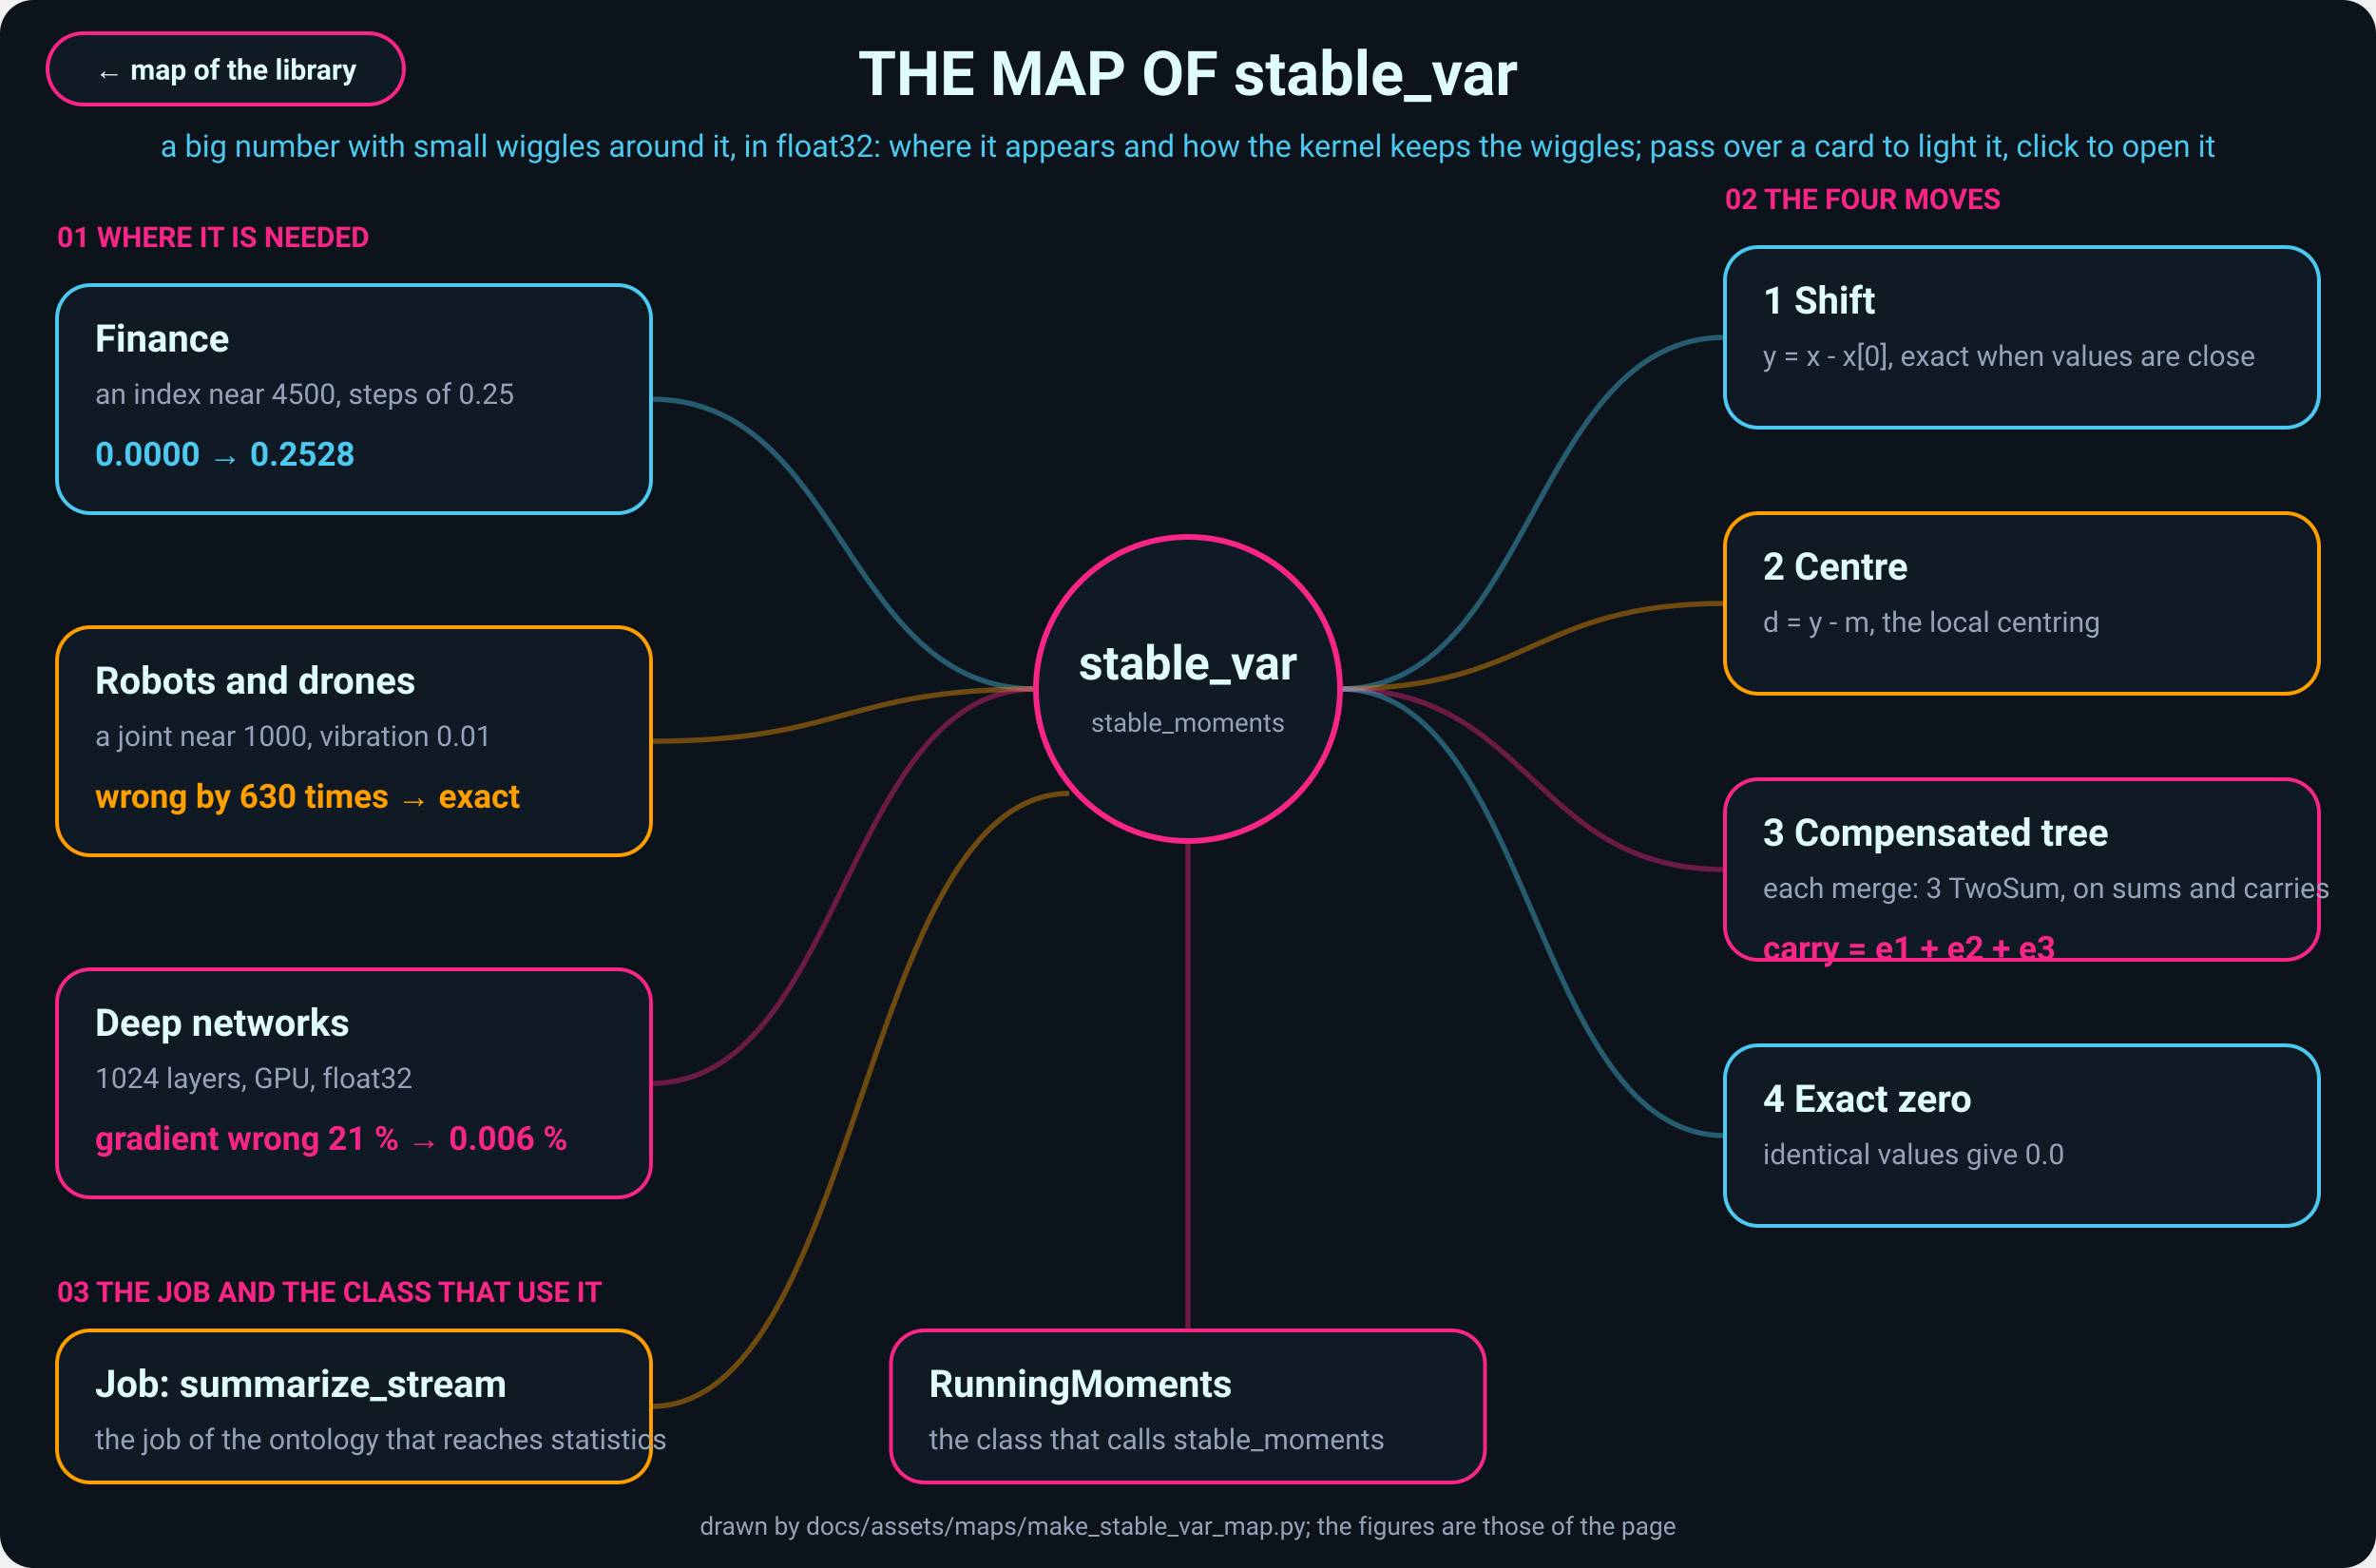
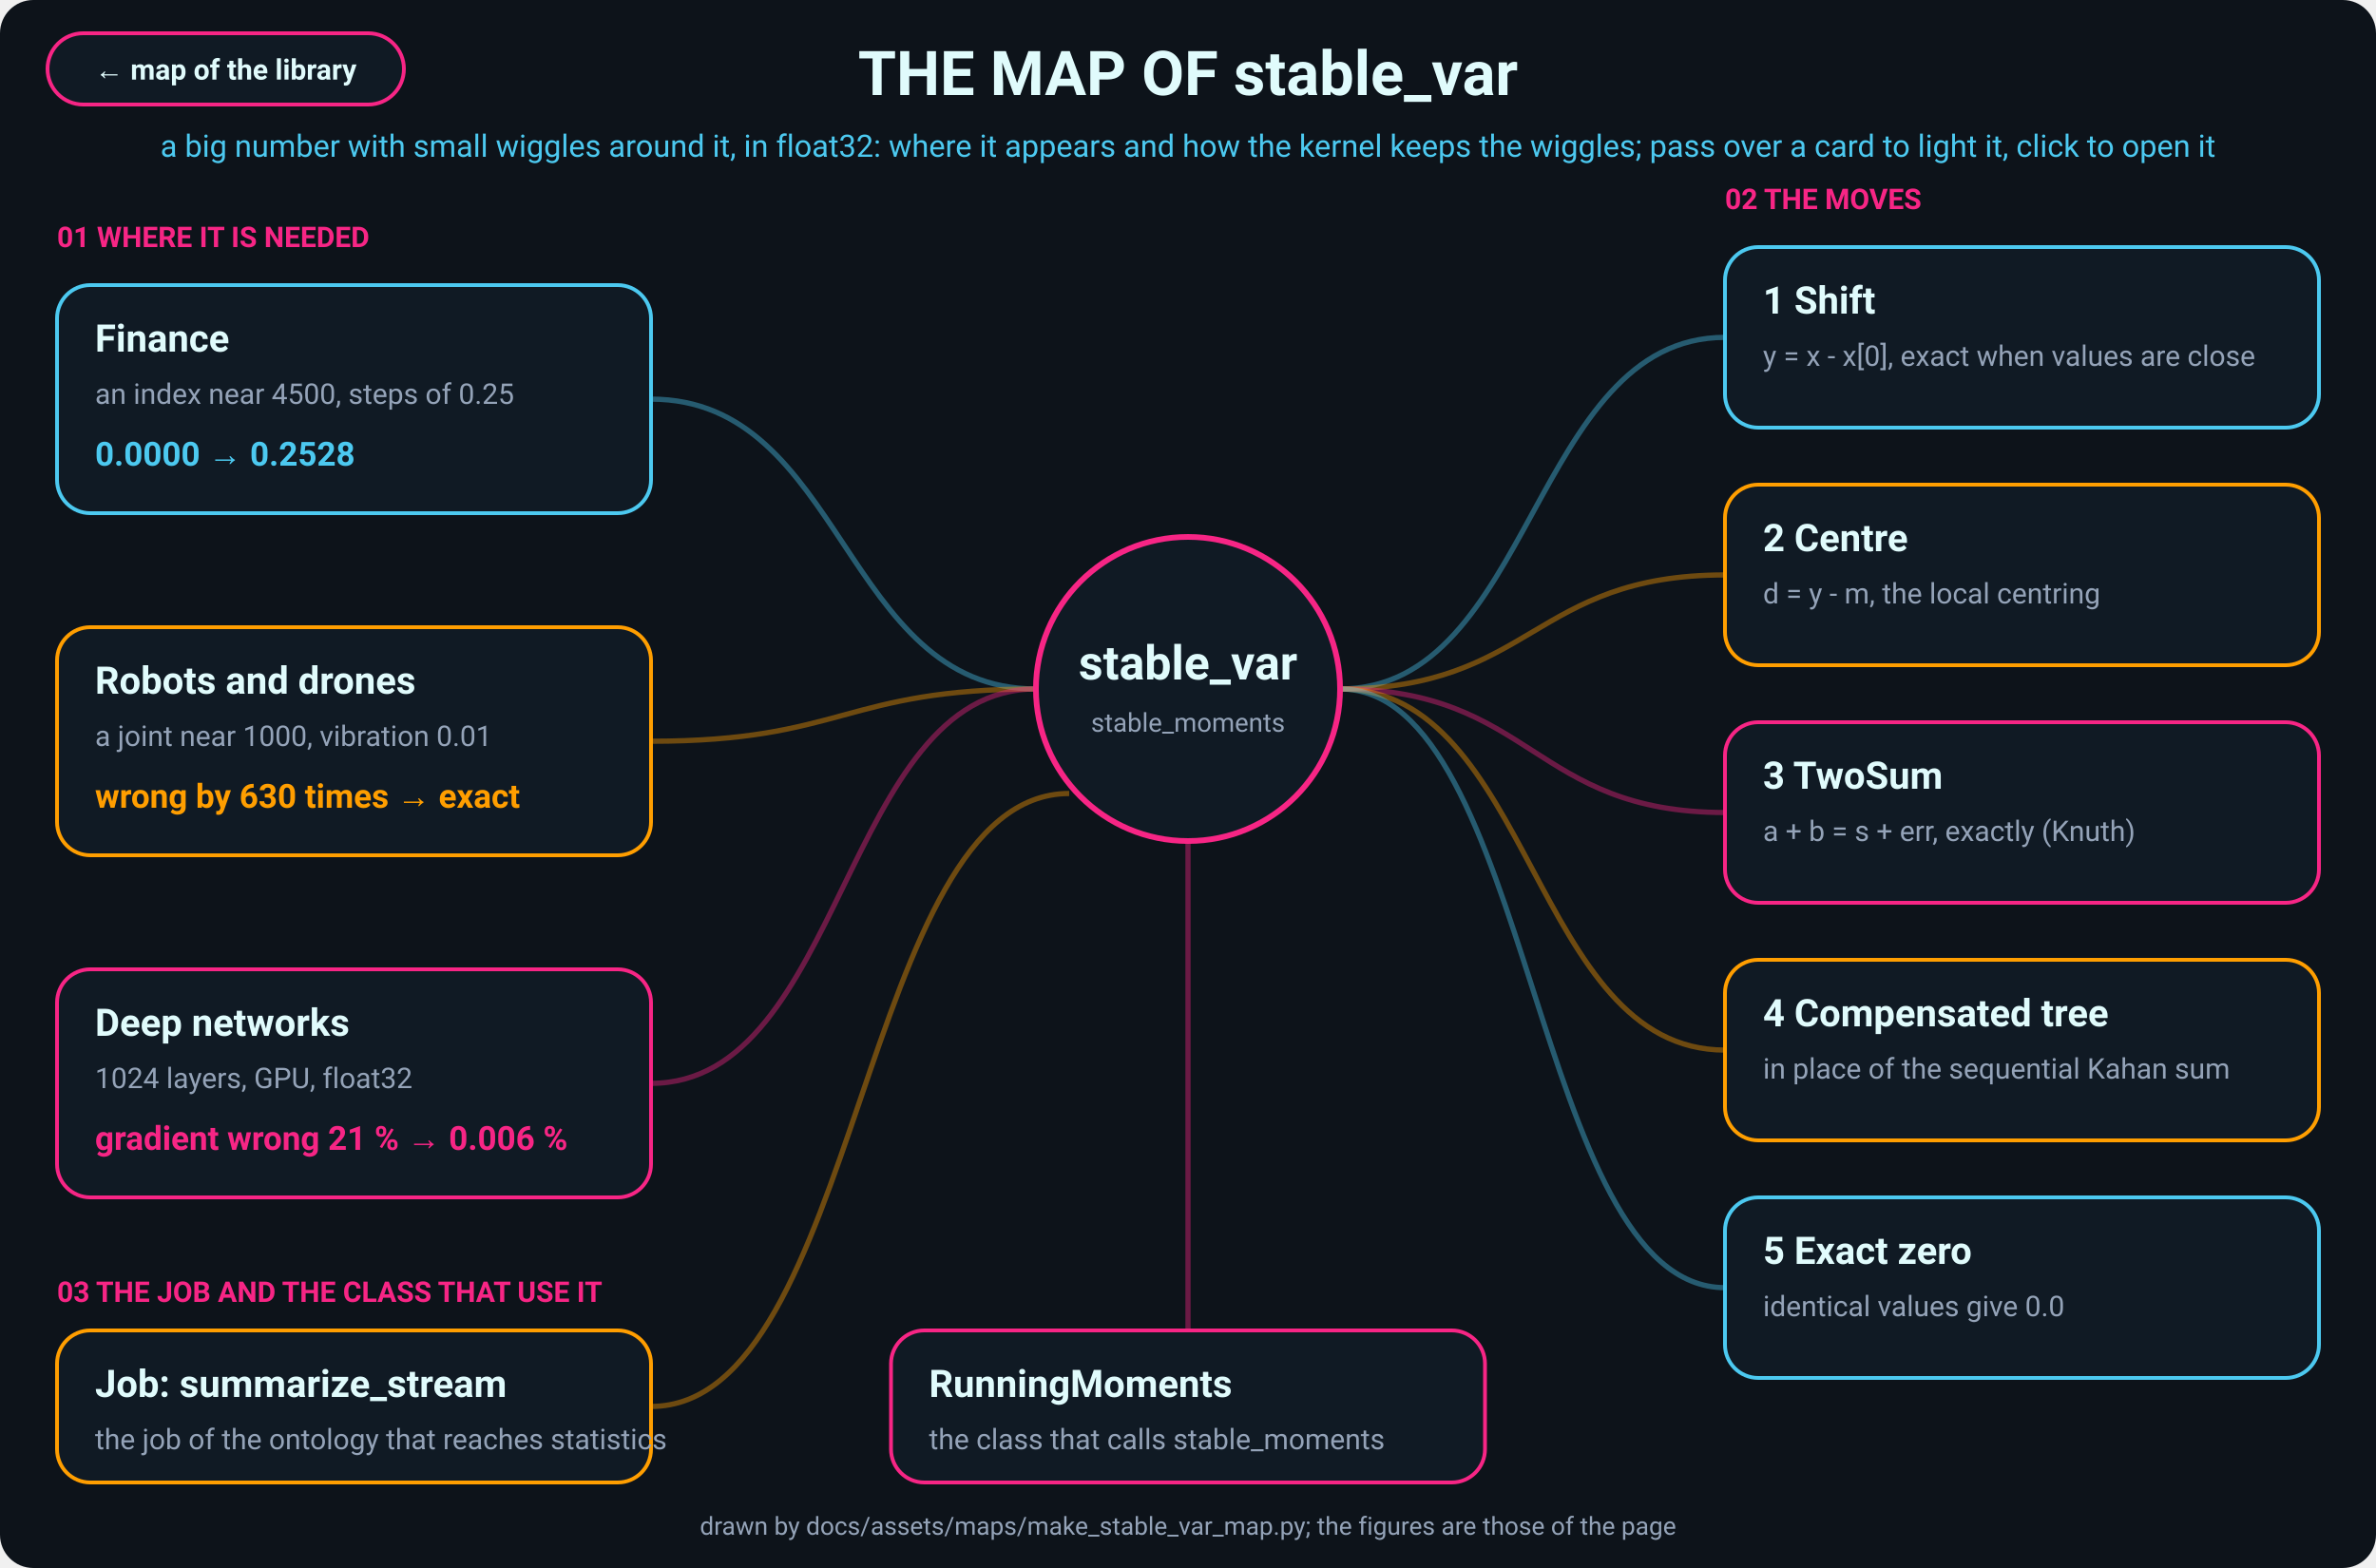
- <svg xmlns="http://www.w3.org/2000/svg" viewBox="0 0 1000 660" width="100%" role="img" aria-label="The map of stable_var: the fields where it is needed and the four moves of the kernel">
+ <svg xmlns="http://www.w3.org/2000/svg" viewBox="0 0 1000 660" width="100%" role="img" aria-label="The map of stable_var: the fields where it is needed and the moves of the kernel">
  <style>text{font-family:system-ui,-apple-system,'Segoe UI',Roboto,Arial,sans-serif}.e{opacity:.4;transition:opacity .15s}.net:hover .e{opacity:.08}.net .g:hover .e{opacity:1;stroke-width:3}a:hover .card{fill:#17303f;stroke-width:2.6}a:hover text.dn{fill:#fff}</style>
  <rect width="1000" height="660" fill="#0d131a" rx="14" />
  <text x="500" y="40" fill="#e0fbfc" font-size="26" font-weight="700" text-anchor="middle">THE MAP OF stable_var</text>
  <text x="500" y="66" fill="#4cc9f0" font-size="13" text-anchor="middle">a big number with small wiggles around it, in float32: where it appears and how the kernel keeps the wiggles; pass over a card to light it, click to open it</text>
  <text x="24" y="104" fill="#f72585" font-size="12" font-weight="700">01  WHERE IT IS NEEDED</text>
-   <text x="726" y="88" fill="#f72585" font-size="12" font-weight="700">02  THE FOUR MOVES</text>
+   <text x="726" y="88" fill="#f72585" font-size="12" font-weight="700">02  THE MOVES</text>
  <text x="24" y="548" fill="#f72585" font-size="12" font-weight="700">03  THE JOB AND THE CLASS THAT USE IT</text>
  <g class="net">
    <g class="g">
      <path class="e" d="M274,168 C355.0,168 355.0,290.0 436.0,290.0" fill="none" stroke="#4cc9f0" stroke-width="2.2" />
      <a href="../../finance/" target="_top">
        <rect class="card" x="24" y="120" width="250" height="96" rx="14" fill="#101a24" stroke="#4cc9f0" stroke-width="1.6" />
        <text class="dn" x="40" y="148" fill="#e0fbfc" font-size="16" font-weight="700">Finance</text>
        <text x="40" y="170" fill="#94a3b8" font-size="12">an index near 4500, steps of 0.25</text>
        <text x="40" y="196" fill="#4cc9f0" font-size="14" font-weight="700">0.0000 → 0.2528</text>
      </a>
    </g>
    <g class="g">
      <path class="e" d="M274,312 C355.0,312 355.0,290.0 436.0,290.0" fill="none" stroke="#ff9e00" stroke-width="2.2" />
      <a href="../../dynamics/" target="_top">
        <rect class="card" x="24" y="264" width="250" height="96" rx="14" fill="#101a24" stroke="#ff9e00" stroke-width="1.6" />
        <text class="dn" x="40" y="292" fill="#e0fbfc" font-size="16" font-weight="700">Robots and drones</text>
        <text x="40" y="314" fill="#94a3b8" font-size="12">a joint near 1000, vibration 0.01</text>
        <text x="40" y="340" fill="#ff9e00" font-size="14" font-weight="700">wrong by 630 times → exact</text>
      </a>
    </g>
    <g class="g">
      <path class="e" d="M274,456 C355.0,456 355.0,290.0 436.0,290.0" fill="none" stroke="#f72585" stroke-width="2.2" />
      <a href="../../neural/overview/" target="_top">
        <rect class="card" x="24" y="408" width="250" height="96" rx="14" fill="#101a24" stroke="#f72585" stroke-width="1.6" />
        <text class="dn" x="40" y="436" fill="#e0fbfc" font-size="16" font-weight="700">Deep networks</text>
        <text x="40" y="458" fill="#94a3b8" font-size="12">1024 layers, GPU, float32</text>
        <text x="40" y="484" fill="#f72585" font-size="14" font-weight="700">gradient wrong 21 % → 0.006 %</text>
      </a>
    </g>
    <g class="g">
      <path class="e" d="M564.0,290.0 C645.0,290.0 645.0,142 726,142" fill="none" stroke="#4cc9f0" stroke-width="2.2" />
      <a href="../../stats/stable_variance/#gamestory" target="_top">
        <rect class="card" x="726" y="104" width="250" height="76" rx="14" fill="#101a24" stroke="#4cc9f0" stroke-width="1.6" />
        <text class="dn" x="742" y="132" fill="#e0fbfc" font-size="16" font-weight="700">1  Shift</text>
        <text x="742" y="154" fill="#94a3b8" font-size="12">y = x - x[0], exact when values are close</text>
      </a>
    </g>
    <g class="g">
-       <path class="e" d="M564.0,290.0 C645.0,290.0 645.0,254 726,254" fill="none" stroke="#ff9e00" stroke-width="2.2" />
+       <path class="e" d="M564.0,290.0 C645.0,290.0 645.0,242 726,242" fill="none" stroke="#ff9e00" stroke-width="2.2" />
      <a href="../../stats/stable_variance/#what-is-different-from-the-paper" target="_top">
-         <rect class="card" x="726" y="216" width="250" height="76" rx="14" fill="#101a24" stroke="#ff9e00" stroke-width="1.6" />
-         <text class="dn" x="742" y="244" fill="#e0fbfc" font-size="16" font-weight="700">2  Centre</text>
-         <text x="742" y="266" fill="#94a3b8" font-size="12">d = y - m, the local centring</text>
+         <rect class="card" x="726" y="204" width="250" height="76" rx="14" fill="#101a24" stroke="#ff9e00" stroke-width="1.6" />
+         <text class="dn" x="742" y="232" fill="#e0fbfc" font-size="16" font-weight="700">2  Centre</text>
+         <text x="742" y="254" fill="#94a3b8" font-size="12">d = y - m, the local centring</text>
      </a>
    </g>
    <g class="g">
-       <path class="e" d="M564.0,290.0 C645.0,290.0 645.0,366 726,366" fill="none" stroke="#f72585" stroke-width="2.2" />
-       <a href="../../stats/stable_variance/#3-what-the-function-does" target="_top">
-         <rect class="card" x="726" y="328" width="250" height="76" rx="14" fill="#101a24" stroke="#f72585" stroke-width="1.6" />
-         <text class="dn" x="742" y="356" fill="#e0fbfc" font-size="16" font-weight="700">3  Compensated tree</text>
-         <text x="742" y="378" fill="#94a3b8" font-size="12">each merge: 3 TwoSum, on sums and carries</text>
-         <text x="742" y="404" fill="#f72585" font-size="14" font-weight="700">carry = e1 + e2 + e3</text>
+       <path class="e" d="M564.0,290.0 C645.0,290.0 645.0,342 726,342" fill="none" stroke="#f72585" stroke-width="2.2" />
+       <a href="../../stats/stable_variance/#what-is-different-from-the-paper" target="_top">
+         <rect class="card" x="726" y="304" width="250" height="76" rx="14" fill="#101a24" stroke="#f72585" stroke-width="1.6" />
+         <text class="dn" x="742" y="332" fill="#e0fbfc" font-size="16" font-weight="700">3  TwoSum</text>
+         <text x="742" y="354" fill="#94a3b8" font-size="12">a + b = s + err, exactly (Knuth)</text>
      </a>
    </g>
    <g class="g">
-       <path class="e" d="M564.0,290.0 C645.0,290.0 645.0,478 726,478" fill="none" stroke="#4cc9f0" stroke-width="2.2" />
+       <path class="e" d="M564.0,290.0 C645.0,290.0 645.0,442 726,442" fill="none" stroke="#ff9e00" stroke-width="2.2" />
+       <a href="../../stats/stable_variance/#3-what-the-function-does" target="_top">
+         <rect class="card" x="726" y="404" width="250" height="76" rx="14" fill="#101a24" stroke="#ff9e00" stroke-width="1.6" />
+         <text class="dn" x="742" y="432" fill="#e0fbfc" font-size="16" font-weight="700">4  Compensated tree</text>
+         <text x="742" y="454" fill="#94a3b8" font-size="12">in place of the sequential Kahan sum</text>
+       </a>
+     </g>
+     <g class="g">
+       <path class="e" d="M564.0,290.0 C645.0,290.0 645.0,542 726,542" fill="none" stroke="#4cc9f0" stroke-width="2.2" />
      <a href="../../stats/stable_variance/#gamestory" target="_top">
-         <rect class="card" x="726" y="440" width="250" height="76" rx="14" fill="#101a24" stroke="#4cc9f0" stroke-width="1.6" />
-         <text class="dn" x="742" y="468" fill="#e0fbfc" font-size="16" font-weight="700">4  Exact zero</text>
-         <text x="742" y="490" fill="#94a3b8" font-size="12">identical values give 0.0</text>
+         <rect class="card" x="726" y="504" width="250" height="76" rx="14" fill="#101a24" stroke="#4cc9f0" stroke-width="1.6" />
+         <text class="dn" x="742" y="532" fill="#e0fbfc" font-size="16" font-weight="700">5  Exact zero</text>
+         <text x="742" y="554" fill="#94a3b8" font-size="12">identical values give 0.0</text>
      </a>
    </g>
    <g class="g">
      <path class="e" d="M274,592 C362.0,592 362.0,334.0 450.0,334.0" fill="none" stroke="#ff9e00" stroke-width="2.2" />
      <a href="../../stats/" target="_top">
        <rect class="card" x="24" y="560" width="250" height="64" rx="14" fill="#101a24" stroke="#ff9e00" stroke-width="1.6" />
        <text class="dn" x="40" y="588" fill="#e0fbfc" font-size="16" font-weight="700">Job: summarize_stream</text>
        <text x="40" y="610" fill="#94a3b8" font-size="12">the job of the ontology that reaches statistics</text>
      </a>
    </g>
    <g class="g">
      <path class="e" d="M500.0,354.0 L500.0,560" fill="none" stroke="#f72585" stroke-width="2.2" />
      <a href="../../stats/moments/" target="_top">
        <rect class="card" x="375" y="560" width="250" height="64" rx="14" fill="#101a24" stroke="#f72585" stroke-width="1.6" />
        <text class="dn" x="391" y="588" fill="#e0fbfc" font-size="16" font-weight="700">RunningMoments</text>
        <text x="391" y="610" fill="#94a3b8" font-size="12">the class that calls stable_moments</text>
      </a>
    </g>
  </g>
  <a class="back" href="../../#the-library-folder-by-folder" target="_top">
    <rect class="card" x="20" y="14" width="150" height="30" rx="15" fill="#101a24" stroke="#f72585" stroke-width="1.6" />
    <text class="dn" x="95" y="33.5" fill="#e0fbfc" font-size="12" font-weight="700" text-anchor="middle">← map of the library</text>
  </a>
  <circle cx="500.0" cy="290.0" r="64" fill="#101a24" stroke="#f72585" stroke-width="2.4" />
  <text x="500.0" y="286.0" fill="#e0fbfc" font-size="20" font-weight="700" text-anchor="middle">stable_var</text>
  <text x="500.0" y="308.0" fill="#94a3b8" font-size="11" text-anchor="middle">stable_moments</text>
  <text x="500" y="646" fill="#94a3b8" font-size="10.5" text-anchor="middle">drawn by docs/assets/maps/make_stable_var_map.py; the figures are those of the page</text>
</svg>
